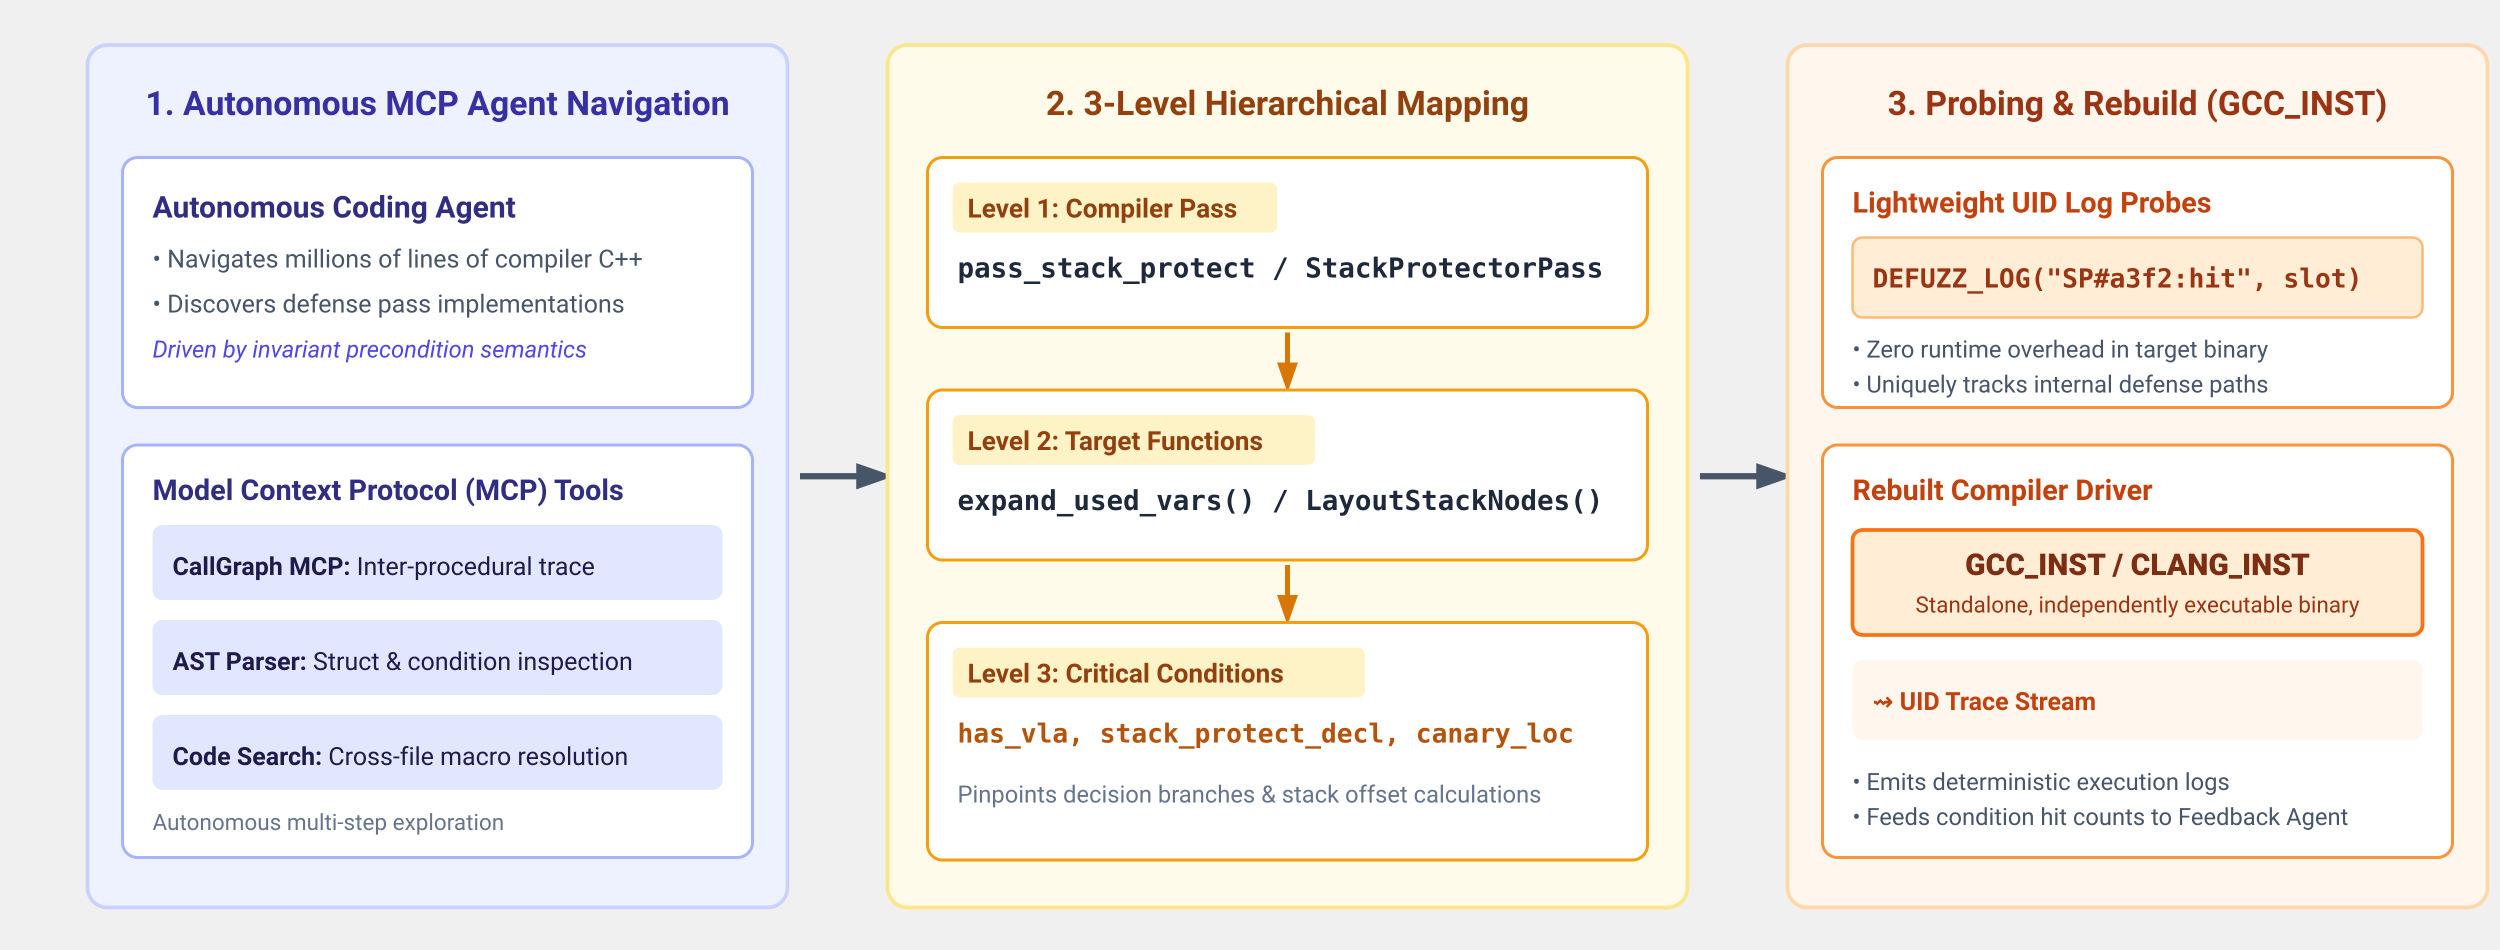
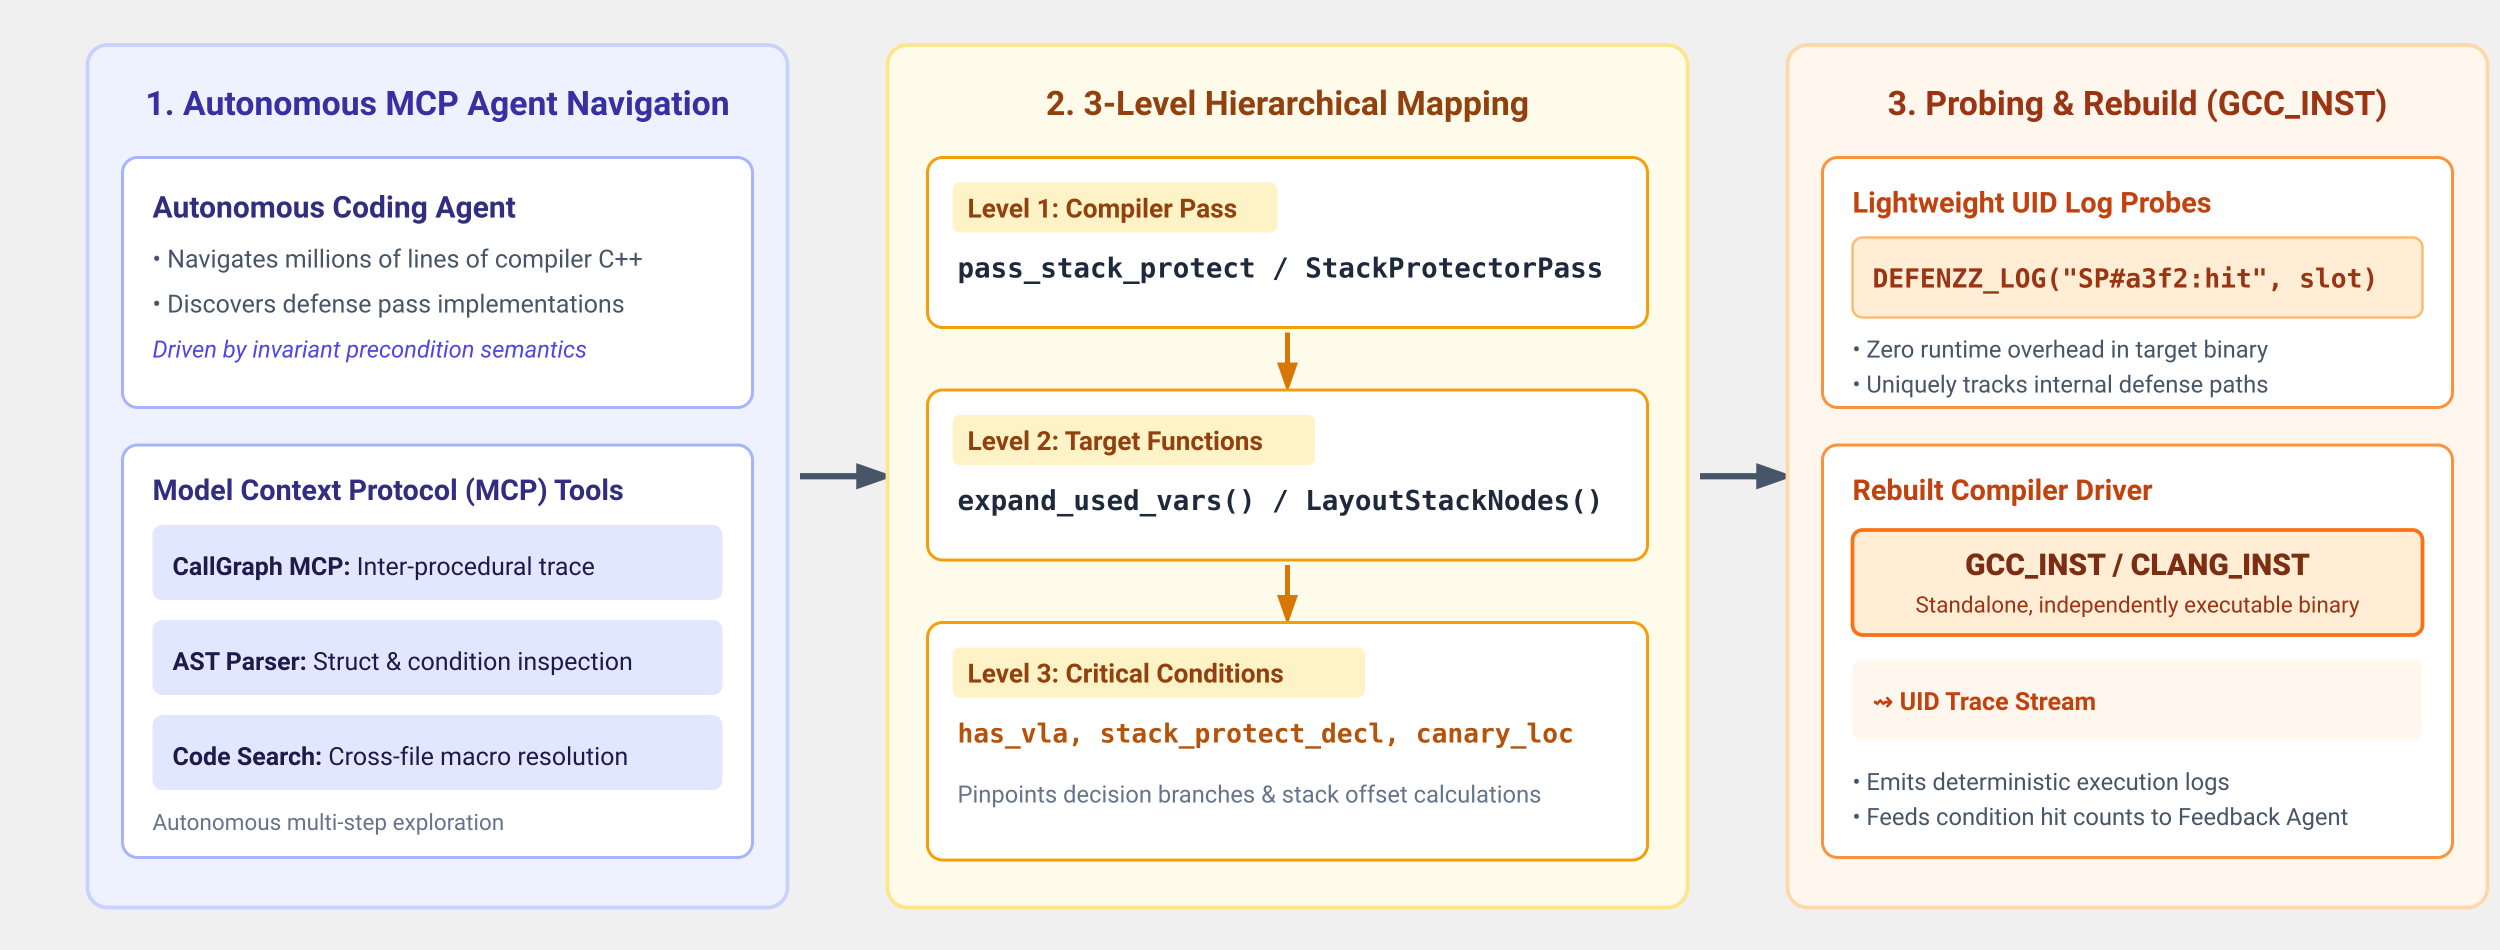
<svg xmlns="http://www.w3.org/2000/svg" viewBox="0 0 1000 380" width="1000" height="380" style="background-color: #FFFFFF; font-family: -apple-system, BlinkMacSystemFont, 'Segoe UI', Roboto, Helvetica, Arial, sans-serif;">
  <defs>
    <marker id="arr4-gray" viewBox="0 0 10 10" refX="5" refY="5" markerWidth="6" markerHeight="6" orient="auto-start-reverse">
      <path d="M 0 1.5 L 10 5 L 0 8.5 z" fill="#475569" />
    </marker>
    <marker id="arr4-down" viewBox="0 0 10 10" refX="5" refY="5" markerWidth="6" markerHeight="6" orient="auto-start-reverse">
      <path d="M 0 1.5 L 10 5 L 0 8.5 z" fill="#D97706" />
    </marker>
  </defs>
  <rect x="35" y="18" width="280" height="345" rx="8" fill="#EEF2FF" stroke="#C7D2FE" stroke-width="1.5" />
  <text x="175.0" y="46" fill="#3730A3" font-size="13.5" font-weight="700" text-anchor="middle">1. Autonomous MCP Agent Navigation</text>
  <g transform="translate(49, 63)">
    <rect x="0" y="0" width="252" height="100" rx="6" fill="#FFFFFF" stroke="#A5B4FC" stroke-width="1.2" />
    <text x="12" y="24" fill="#312E81" font-size="12" font-weight="700">Autonomous Coding Agent</text>
    <text x="12" y="44" fill="#475569" font-size="10">• Navigates millions of lines of compiler C++</text>
    <text x="12" y="62" fill="#475569" font-size="10">• Discovers defense pass implementations</text>
    <text x="12" y="80" fill="#4F46E5" font-size="9.5" font-style="italic">Driven by invariant precondition semantics</text>
  </g>
  <g transform="translate(49, 178)">
    <rect x="0" y="0" width="252" height="165" rx="6" fill="#FFFFFF" stroke="#A5B4FC" stroke-width="1.2" />
    <text x="12" y="22" fill="#312E81" font-size="11.5" font-weight="700">Model Context Protocol (MCP) Tools</text>
    <rect x="12" y="32" width="228" height="30" rx="4" fill="#E0E7FF" />
    <text x="20" y="52" fill="#1E1B4B" font-size="10">
      <tspan font-weight="700">CallGraph MCP:</tspan> Inter-procedural trace</text>
    <rect x="12" y="70" width="228" height="30" rx="4" fill="#E0E7FF" />
    <text x="20" y="90" fill="#1E1B4B" font-size="10">
      <tspan font-weight="700">AST Parser:</tspan> Struct &amp; condition inspection</text>
    <rect x="12" y="108" width="228" height="30" rx="4" fill="#E0E7FF" />
    <text x="20" y="128" fill="#1E1B4B" font-size="10">
      <tspan font-weight="700">Code Search:</tspan> Cross-file macro resolution</text>
    <text x="12" y="154" fill="#64748B" font-size="9">Autonomous multi-step exploration</text>
  </g>
  <line x1="320" y1="190.5" x2="350" y2="190.5" stroke="#475569" stroke-width="2.5" marker-end="url(#arr4-gray)" />
  <rect x="355" y="18" width="320" height="345" rx="8" fill="#FFFBEB" stroke="#FDE68A" stroke-width="1.5" />
  <text x="515.0" y="46" fill="#92400E" font-size="13.5" font-weight="700" text-anchor="middle">2. 3-Level Hierarchical Mapping</text>
  <g transform="translate(371, 63)">
    <rect x="0" y="0" width="288" height="68" rx="6" fill="#FFFFFF" stroke="#F59E0B" stroke-width="1.2" />
    <rect x="10" y="10" width="130" height="20" rx="3" fill="#FEF3C7" />
    <text x="16" y="24" fill="#92400E" font-size="10.5" font-weight="700">Level 1: Compiler Pass</text>
    <text x="12" y="48" fill="#1E293B" font-size="11" font-weight="600" font-family="monospace">pass_stack_protect / StackProtectorPass</text>
  </g>
  <line x1="515.0" y1="133" x2="515.0" y2="151" stroke="#D97706" stroke-width="2" marker-end="url(#arr4-down)" />
  <g transform="translate(371, 156)">
    <rect x="0" y="0" width="288" height="68" rx="6" fill="#FFFFFF" stroke="#F59E0B" stroke-width="1.2" />
    <rect x="10" y="10" width="145" height="20" rx="3" fill="#FEF3C7" />
    <text x="16" y="24" fill="#92400E" font-size="10.5" font-weight="700">Level 2: Target Functions</text>
    <text x="12" y="48" fill="#1E293B" font-size="11" font-weight="600" font-family="monospace">expand_used_vars() / LayoutStackNodes()</text>
  </g>
  <line x1="515.0" y1="226" x2="515.0" y2="244" stroke="#D97706" stroke-width="2" marker-end="url(#arr4-down)" />
  <g transform="translate(371, 249)">
    <rect x="0" y="0" width="288" height="95" rx="6" fill="#FFFFFF" stroke="#F59E0B" stroke-width="1.2" />
    <rect x="10" y="10" width="165" height="20" rx="3" fill="#FEF3C7" />
    <text x="16" y="24" fill="#92400E" font-size="10.5" font-weight="700">Level 3: Critical Conditions</text>
    <text x="12" y="48" fill="#B45309" font-size="10.5" font-weight="600" font-family="monospace">has_vla, stack_protect_decl, canary_loc</text>
    <text x="12" y="72" fill="#64748B" font-size="9.5">Pinpoints decision branches &amp; stack offset calculations</text>
  </g>
  <line x1="680" y1="190.5" x2="710" y2="190.5" stroke="#475569" stroke-width="2.5" marker-end="url(#arr4-gray)" />
  <rect x="715" y="18" width="280" height="345" rx="8" fill="#FFF7ED" stroke="#FED7AA" stroke-width="1.5" />
  <text x="855.0" y="46" fill="#9A3412" font-size="13.5" font-weight="700" text-anchor="middle">3. Probing &amp; Rebuild (GCC_INST)</text>
  <g transform="translate(729, 63)">
    <rect x="0" y="0" width="252" height="100" rx="6" fill="#FFFFFF" stroke="#FB923C" stroke-width="1.2" />
    <text x="12" y="22" fill="#C2410C" font-size="11.5" font-weight="700">Lightweight UID Log Probes</text>
    <rect x="12" y="32" width="228" height="32" rx="4" fill="#FFEDD5" stroke="#FDBA74" stroke-width="1" />
-     <text x="20" y="52" fill="#9A3412" font-size="10.5" font-weight="700" font-family="monospace">DEFUZZ_LOG("SP#a3f2:hit", slot)</text>
+     <text x="20" y="52" fill="#9A3412" font-size="10.5" font-weight="700" font-family="monospace">DEFENZZ_LOG("SP#a3f2:hit", slot)</text>
    <text x="12" y="80" fill="#475569" font-size="9.5">• Zero runtime overhead in target binary</text>
    <text x="12" y="94" fill="#475569" font-size="9.5">• Uniquely tracks internal defense paths</text>
  </g>
  <g transform="translate(729, 178)">
    <rect x="0" y="0" width="252" height="165" rx="6" fill="#FFFFFF" stroke="#FB923C" stroke-width="1.2" />
    <text x="12" y="22" fill="#C2410C" font-size="11.5" font-weight="700">Rebuilt Compiler Driver</text>
    <rect x="12" y="34" width="228" height="42" rx="4" fill="#FFEDD5" stroke="#F97316" stroke-width="1.5" />
    <text x="126.0" y="52" fill="#7C2D12" font-size="12" font-weight="800" text-anchor="middle">GCC_INST / CLANG_INST</text>
    <text x="126.0" y="67" fill="#9A3412" font-size="9" text-anchor="middle">Standalone, independently executable binary</text>
    <g transform="translate(12, 86)">
      <rect x="0" y="0" width="228" height="32" rx="4" fill="#FFF7ED" />
      <text x="8" y="20" fill="#C2410C" font-size="10" font-weight="700">⇝ UID Trace Stream</text>
    </g>
    <text x="12" y="138" fill="#475569" font-size="9.5">• Emits deterministic execution logs</text>
    <text x="12" y="152" fill="#475569" font-size="9.5">• Feeds condition hit counts to Feedback Agent</text>
  </g>
</svg>
